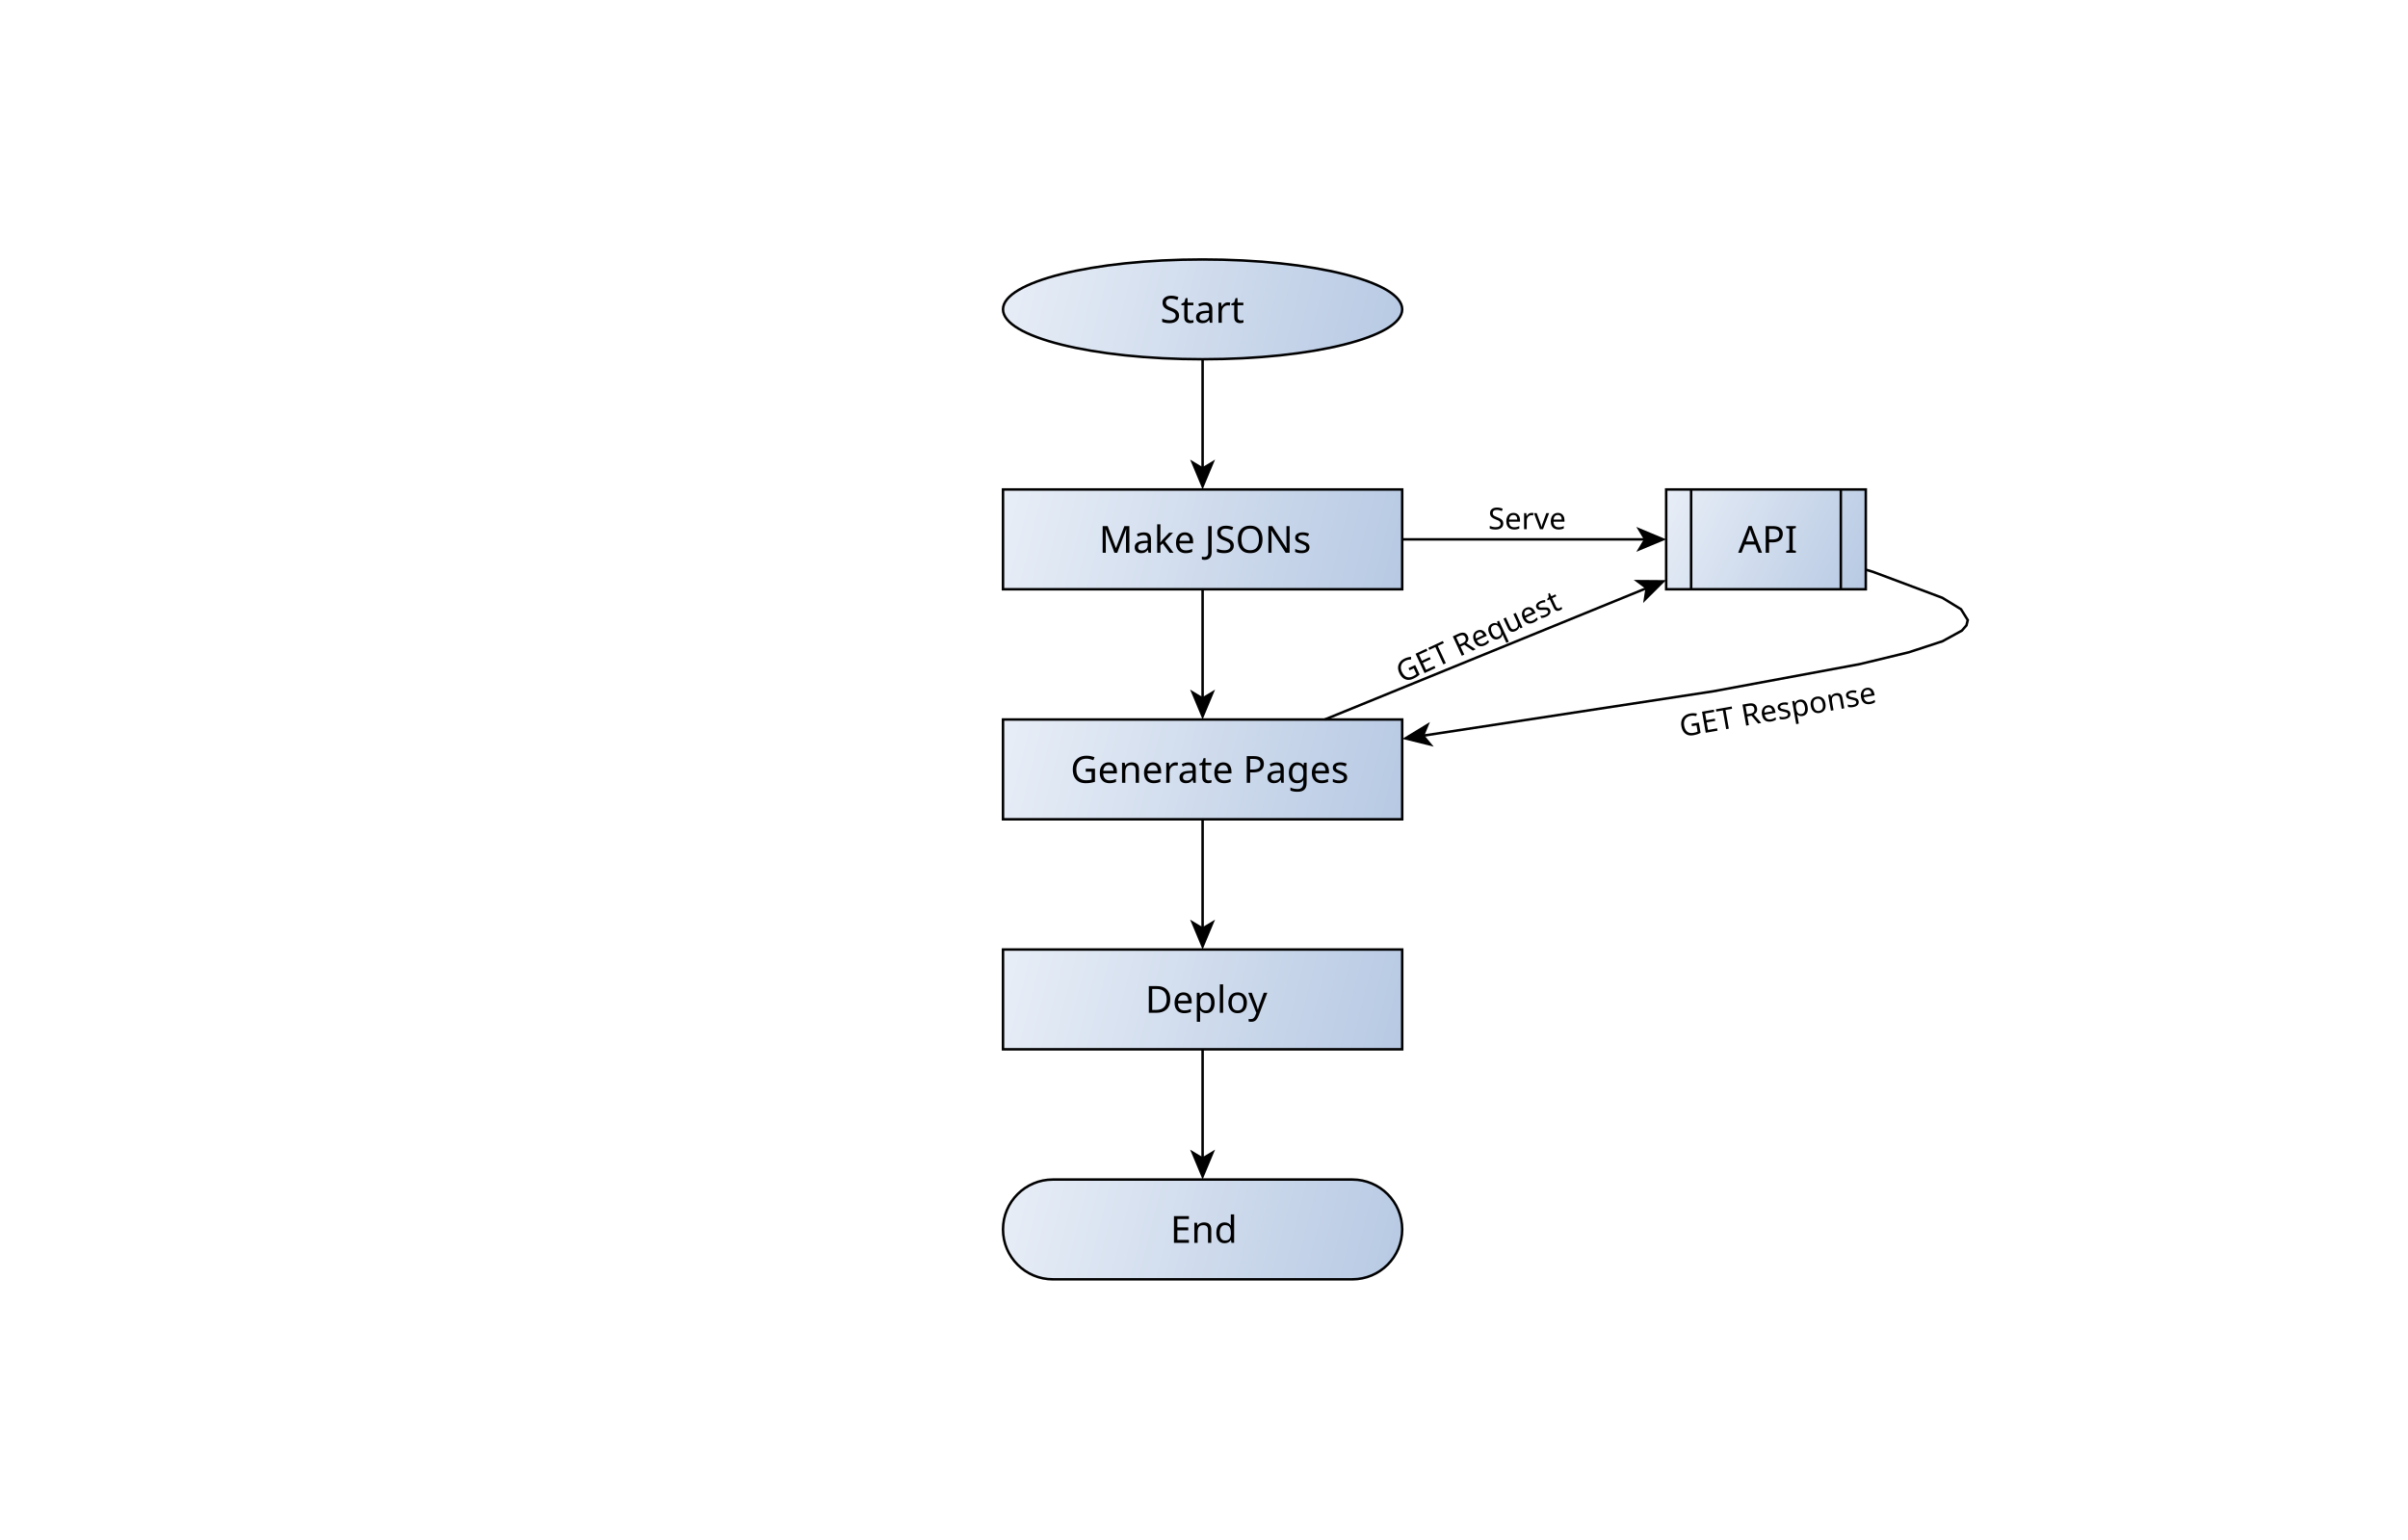
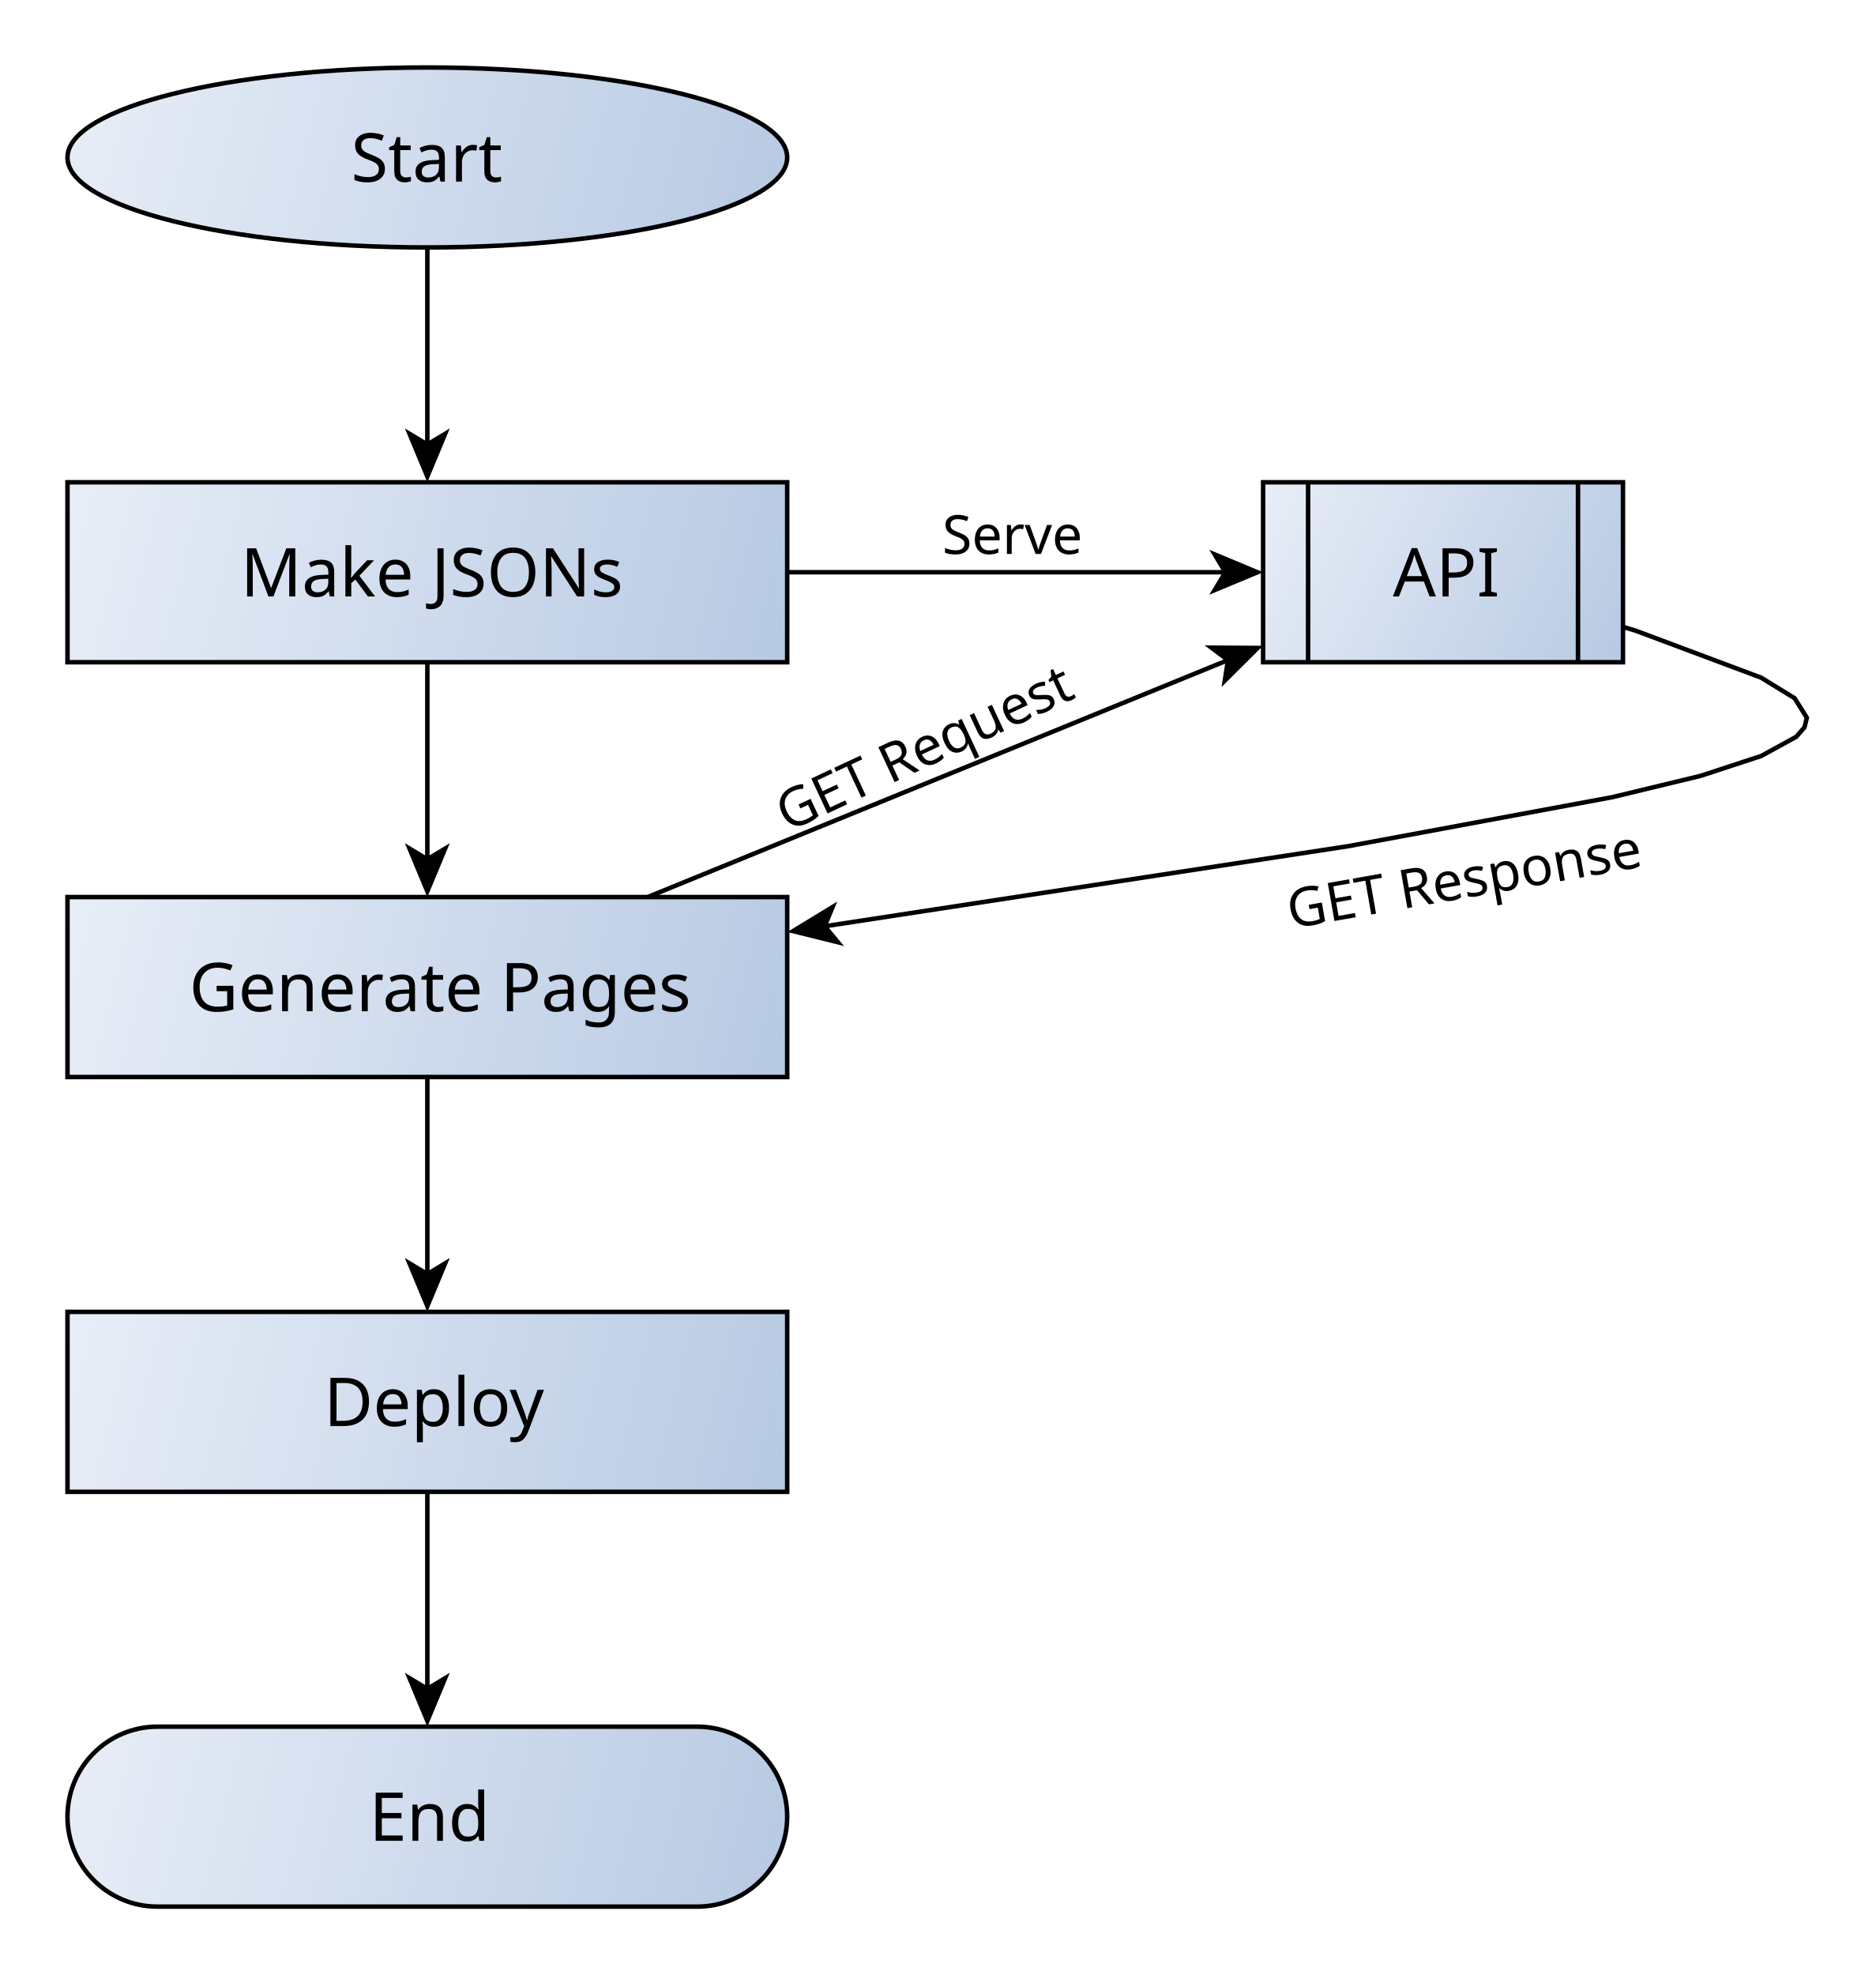
- <svg xmlns="http://www.w3.org/2000/svg" fill-opacity="1" color-rendering="auto" color-interpolation="auto" text-rendering="auto" stroke="black" stroke-linecap="square" width="1508" stroke-miterlimit="10" shape-rendering="auto" stroke-opacity="1" fill="black" stroke-dasharray="none" font-weight="normal" stroke-width="1" height="964" font-family="'Dialog'" font-style="normal" stroke-linejoin="miter" font-size="12px" stroke-dashoffset="0" image-rendering="auto">
+ <svg xmlns="http://www.w3.org/2000/svg" fill-opacity="1" color-rendering="auto" color-interpolation="auto" text-rendering="auto" stroke="black" stroke-linecap="square" width="417" stroke-miterlimit="10" shape-rendering="auto" stroke-opacity="1" fill="black" stroke-dasharray="none" font-weight="normal" stroke-width="1" height="439" font-family="'Dialog'" font-style="normal" stroke-linejoin="miter" font-size="12px" stroke-dashoffset="0" image-rendering="auto">
  <defs id="genericDefs" />
  <g>
    <defs id="defs1">
      <linearGradient x1="-32" gradientUnits="userSpaceOnUse" x2="128" y1="-291" y2="-251" id="linearGradient1" spreadMethod="reflect">
        <stop stop-opacity="1" stop-color="rgb(232,238,247)" offset="0%" />
        <stop stop-opacity="1" stop-color="rgb(183,201,227)" offset="100%" />
      </linearGradient>
      <linearGradient x1="-32" gradientUnits="userSpaceOnUse" x2="128" y1="-198.8" y2="-158.8" id="linearGradient2" spreadMethod="reflect">
        <stop stop-opacity="1" stop-color="rgb(232,238,247)" offset="0%" />
        <stop stop-opacity="1" stop-color="rgb(183,201,227)" offset="100%" />
      </linearGradient>
      <linearGradient x1="-32" gradientUnits="userSpaceOnUse" x2="128" y1="-106.6" y2="-66.6" id="linearGradient3" spreadMethod="reflect">
        <stop stop-opacity="1" stop-color="rgb(232,238,247)" offset="0%" />
        <stop stop-opacity="1" stop-color="rgb(183,201,227)" offset="100%" />
      </linearGradient>
      <linearGradient x1="233.8" gradientUnits="userSpaceOnUse" x2="313.8" y1="-198.8" y2="-158.8" id="linearGradient4" spreadMethod="reflect">
        <stop stop-opacity="1" stop-color="rgb(232,238,247)" offset="0%" />
        <stop stop-opacity="1" stop-color="rgb(183,201,227)" offset="100%" />
      </linearGradient>
      <linearGradient x1="-32" gradientUnits="userSpaceOnUse" x2="128" y1="-14.4" y2="25.6" id="linearGradient5" spreadMethod="reflect">
        <stop stop-opacity="1" stop-color="rgb(232,238,247)" offset="0%" />
        <stop stop-opacity="1" stop-color="rgb(183,201,227)" offset="100%" />
      </linearGradient>
      <linearGradient x1="-32" gradientUnits="userSpaceOnUse" x2="128" y1="77.8" y2="117.8" id="linearGradient6" spreadMethod="reflect">
        <stop stop-opacity="1" stop-color="rgb(232,238,247)" offset="0%" />
        <stop stop-opacity="1" stop-color="rgb(183,201,227)" offset="100%" />
      </linearGradient>
      <clipPath clipPathUnits="userSpaceOnUse" id="clipPath1">
-         <path d="M0 0 L1508 0 L1508 964 L0 964 L0 0 Z" />
+         <path d="M0 0 L417 0 L417 439 L0 439 L0 0 Z" />
      </clipPath>
      <clipPath clipPathUnits="userSpaceOnUse" id="clipPath2">
-         <path d="M-434 -395 L531.12 -395 L531.12 221.96 L-434 221.96 L-434 -395 Z" />
+         <path d="M-47 -306 L370 -306 L370 133 L-47 133 L-47 -306 Z" />
      </clipPath>
      <clipPath clipPathUnits="userSpaceOnUse" id="clipPath3">
-         <path d="M-391.561 -472.591 L483.135 -64.714 L222.397 494.442 L-652.299 86.565 L-391.561 -472.591 Z" />
+         <path d="M-78.433 -228.376 L299.498 -52.145 L113.968 345.725 L-263.962 169.493 L-78.433 -228.376 Z" />
      </clipPath>
      <clipPath clipPathUnits="userSpaceOnUse" id="clipPath4">
-         <path d="M-610.379 -394.734 L340.079 -227.143 L232.945 380.445 L-717.513 212.853 L-610.379 -394.734 Z" />
+         <path d="M-244.713 -239.884 L165.952 -167.473 L89.72 264.858 L-320.945 192.446 L-244.713 -239.884 Z" />
      </clipPath>
    </defs>
-     <g fill="url(#linearGradient1)" text-rendering="geometricPrecision" shape-rendering="geometricPrecision" transform="matrix(1.5625,0,0,1.5625,678.125,617.1875)" stroke="url(#linearGradient1)">
+     <g fill="url(#linearGradient1)" text-rendering="geometricPrecision" shape-rendering="geometricPrecision" transform="matrix(1,0,0,1,47,306)" stroke="url(#linearGradient1)">
      <ellipse rx="80" ry="20" clip-path="url(#clipPath2)" cx="48" cy="-271" stroke="none" />
    </g>
-     <g text-rendering="geometricPrecision" stroke-miterlimit="1.45" shape-rendering="geometricPrecision" transform="matrix(1.5625,0,0,1.5625,678.125,617.1875)" stroke-linecap="butt">
+     <g text-rendering="geometricPrecision" stroke-miterlimit="1.45" shape-rendering="geometricPrecision" transform="matrix(1,0,0,1,47,306)" stroke-linecap="butt">
      <ellipse rx="80" fill="none" ry="20" clip-path="url(#clipPath2)" cx="48" cy="-271" />
      <text x="31.035" font-size="15px" y="-265.623" clip-path="url(#clipPath2)" font-family="'Play'" stroke="none" xml:space="preserve">Start</text>
    </g>
-     <g fill="url(#linearGradient2)" text-rendering="geometricPrecision" shape-rendering="geometricPrecision" transform="matrix(1.5625,0,0,1.5625,678.125,617.1875)" stroke="url(#linearGradient2)">
+     <g fill="url(#linearGradient2)" text-rendering="geometricPrecision" shape-rendering="geometricPrecision" transform="matrix(1,0,0,1,47,306)" stroke="url(#linearGradient2)">
      <path d="M-32 -198.8 L128 -198.8 L128 -158.8 L-32 -158.8 Z" stroke="none" clip-path="url(#clipPath2)" />
    </g>
-     <g text-rendering="geometricPrecision" stroke-miterlimit="1.45" shape-rendering="geometricPrecision" transform="matrix(1.5625,0,0,1.5625,678.125,617.1875)" stroke-linecap="butt">
+     <g text-rendering="geometricPrecision" stroke-miterlimit="1.45" shape-rendering="geometricPrecision" transform="matrix(1,0,0,1,47,306)" stroke-linecap="butt">
      <path fill="none" d="M-32 -198.8 L128 -198.8 L128 -158.8 L-32 -158.8 Z" clip-path="url(#clipPath2)" />
      <text x="6.487" font-size="15px" y="-173.423" clip-path="url(#clipPath2)" font-family="'Play'" stroke="none" xml:space="preserve">Make JSONs</text>
    </g>
-     <g fill="url(#linearGradient3)" text-rendering="geometricPrecision" shape-rendering="geometricPrecision" transform="matrix(1.5625,0,0,1.5625,678.125,617.1875)" stroke="url(#linearGradient3)">
+     <g fill="url(#linearGradient3)" text-rendering="geometricPrecision" shape-rendering="geometricPrecision" transform="matrix(1,0,0,1,47,306)" stroke="url(#linearGradient3)">
      <path d="M-32 -106.6 L128 -106.6 L128 -66.6 L-32 -66.6 Z" stroke="none" clip-path="url(#clipPath2)" />
    </g>
-     <g text-rendering="geometricPrecision" stroke-miterlimit="1.45" shape-rendering="geometricPrecision" transform="matrix(1.5625,0,0,1.5625,678.125,617.1875)" stroke-linecap="butt">
+     <g text-rendering="geometricPrecision" stroke-miterlimit="1.45" shape-rendering="geometricPrecision" transform="matrix(1,0,0,1,47,306)" stroke-linecap="butt">
      <path fill="none" d="M-32 -106.6 L128 -106.6 L128 -66.6 L-32 -66.6 Z" clip-path="url(#clipPath2)" />
      <text x="-4.95" font-size="15px" y="-81.222" clip-path="url(#clipPath2)" font-family="'Play'" stroke="none" xml:space="preserve">Generate Pages</text>
    </g>
-     <g fill="url(#linearGradient4)" text-rendering="geometricPrecision" shape-rendering="geometricPrecision" transform="matrix(1.5625,0,0,1.5625,678.125,617.1875)" stroke="url(#linearGradient4)">
+     <g fill="url(#linearGradient4)" text-rendering="geometricPrecision" shape-rendering="geometricPrecision" transform="matrix(1,0,0,1,47,306)" stroke="url(#linearGradient4)">
      <rect x="233.8" width="80" height="40" y="-198.8" clip-path="url(#clipPath2)" stroke="none" />
    </g>
-     <g text-rendering="geometricPrecision" stroke-miterlimit="1.45" shape-rendering="geometricPrecision" transform="matrix(1.5625,0,0,1.5625,678.125,617.1875)" stroke-linecap="butt">
+     <g text-rendering="geometricPrecision" stroke-miterlimit="1.45" shape-rendering="geometricPrecision" transform="matrix(1,0,0,1,47,306)" stroke-linecap="butt">
      <rect fill="none" x="233.8" width="80" height="40" y="-198.8" clip-path="url(#clipPath2)" />
      <path fill="none" d="M243.8 -198.8 L243.8 -158.8 M303.8 -198.8 L303.8 -158.8 M243.8 -198.8 Z" clip-path="url(#clipPath2)" />
      <text x="262.647" font-size="15px" y="-173.423" clip-path="url(#clipPath2)" font-family="'Play'" stroke="none" xml:space="preserve">API</text>
    </g>
-     <g fill="url(#linearGradient5)" text-rendering="geometricPrecision" shape-rendering="geometricPrecision" transform="matrix(1.5625,0,0,1.5625,678.125,617.1875)" stroke="url(#linearGradient5)">
+     <g fill="url(#linearGradient5)" text-rendering="geometricPrecision" shape-rendering="geometricPrecision" transform="matrix(1,0,0,1,47,306)" stroke="url(#linearGradient5)">
      <path d="M-32 -14.4 L128 -14.4 L128 25.6 L-32 25.6 Z" stroke="none" clip-path="url(#clipPath2)" />
    </g>
-     <g text-rendering="geometricPrecision" stroke-miterlimit="1.45" shape-rendering="geometricPrecision" transform="matrix(1.5625,0,0,1.5625,678.125,617.1875)" stroke-linecap="butt">
+     <g text-rendering="geometricPrecision" stroke-miterlimit="1.45" shape-rendering="geometricPrecision" transform="matrix(1,0,0,1,47,306)" stroke-linecap="butt">
      <path fill="none" d="M-32 -14.4 L128 -14.4 L128 25.6 L-32 25.6 Z" clip-path="url(#clipPath2)" />
      <text x="24.997" font-size="15px" y="10.977" clip-path="url(#clipPath2)" font-family="'Play'" stroke="none" xml:space="preserve">Deploy</text>
    </g>
-     <g fill="url(#linearGradient6)" text-rendering="geometricPrecision" shape-rendering="geometricPrecision" transform="matrix(1.5625,0,0,1.5625,678.125,617.1875)" stroke="url(#linearGradient6)">
+     <g fill="url(#linearGradient6)" text-rendering="geometricPrecision" shape-rendering="geometricPrecision" transform="matrix(1,0,0,1,47,306)" stroke="url(#linearGradient6)">
      <rect x="-32" y="77.8" clip-path="url(#clipPath2)" width="160" rx="20" ry="20" height="40" stroke="none" />
    </g>
-     <g text-rendering="geometricPrecision" stroke-miterlimit="1.45" shape-rendering="geometricPrecision" transform="matrix(1.5625,0,0,1.5625,678.125,617.1875)" stroke-linecap="butt">
+     <g text-rendering="geometricPrecision" stroke-miterlimit="1.45" shape-rendering="geometricPrecision" transform="matrix(1,0,0,1,47,306)" stroke-linecap="butt">
      <rect x="-32" y="77.8" clip-path="url(#clipPath2)" fill="none" width="160" rx="20" ry="20" height="40" />
      <text x="35.07" font-size="15px" y="103.177" clip-path="url(#clipPath2)" font-family="'Play'" stroke="none" xml:space="preserve">End</text>
    </g>
-     <g text-rendering="geometricPrecision" stroke-miterlimit="1.45" shape-rendering="geometricPrecision" transform="matrix(1.5625,0,0,1.5625,678.125,617.1875)" stroke-linecap="butt">
+     <g text-rendering="geometricPrecision" stroke-miterlimit="1.45" shape-rendering="geometricPrecision" transform="matrix(1,0,0,1,47,306)" stroke-linecap="butt">
      <path fill="none" d="M48 -250.966 L48 -206.78" clip-path="url(#clipPath2)" />
    </g>
-     <g text-rendering="geometricPrecision" stroke-miterlimit="1.45" shape-rendering="geometricPrecision" transform="matrix(1.5625,0,0,1.5625,678.125,617.1875)" stroke-linecap="butt">
+     <g text-rendering="geometricPrecision" stroke-miterlimit="1.45" shape-rendering="geometricPrecision" transform="matrix(1,0,0,1,47,306)" stroke-linecap="butt">
      <path d="M48 -198.78 L53 -210.78 L48 -207.78 L43 -210.78 Z" stroke="none" clip-path="url(#clipPath2)" />
      <path fill="none" d="M48 -158.766 L48 -114.58" clip-path="url(#clipPath2)" />
      <path d="M48 -106.58 L53 -118.58 L48 -115.58 L43 -118.58 Z" clip-path="url(#clipPath2)" stroke="none" />
      <path fill="none" d="M128.017 -178.8 L225.831 -178.8" clip-path="url(#clipPath2)" />
      <path d="M233.831 -178.8 L221.831 -183.8 L224.831 -178.8 L221.831 -173.8 Z" clip-path="url(#clipPath2)" stroke="none" />
      <text x="162.476" xml:space="preserve" y="-182.876" clip-path="url(#clipPath2)" font-family="sans-serif" stroke="none">Serve</text>
      <path fill="none" d="M96.98 -106.6 L226.376 -159.436" clip-path="url(#clipPath2)" />
      <path d="M233.782 -162.46 L220.783 -162.553 L225.45 -159.058 L224.563 -153.294 Z" clip-path="url(#clipPath2)" stroke="none" />
    </g>
-     <g text-rendering="geometricPrecision" stroke-miterlimit="1.45" shape-rendering="geometricPrecision" font-family="sans-serif" transform="matrix(1.4161,-0.6603,0.6603,1.4161,866.5626,410.6753)" stroke-linecap="butt">
+     <g text-rendering="geometricPrecision" stroke-miterlimit="1.45" shape-rendering="geometricPrecision" font-family="sans-serif" transform="matrix(0.9063,-0.4226,0.4226,0.9063,167.6001,173.8322)" stroke-linecap="butt">
      <text x="2" xml:space="preserve" y="13.238" clip-path="url(#clipPath3)" stroke="none">GET Request</text>
    </g>
-     <g text-rendering="geometricPrecision" stroke-miterlimit="1.45" shape-rendering="geometricPrecision" transform="matrix(1.5625,0,0,1.5625,678.125,617.1875)" stroke-linecap="butt">
+     <g text-rendering="geometricPrecision" stroke-miterlimit="1.45" shape-rendering="geometricPrecision" transform="matrix(1,0,0,1,47,306)" stroke-linecap="butt">
      <path fill="none" d="M313.77 -166.673 L316.658 -165.797 L344.499 -155.377 L351.962 -150.798 L354.677 -146.46 L354.151 -144.339 L352.315 -142.227 L344.545 -137.965 L331.036 -133.538 L311.457 -128.812 L252.768 -117.921 L135.921 -100.048" clip-path="url(#clipPath2)" />
      <path d="M128.012 -98.838 L140.631 -95.71 L136.909 -100.199 L139.119 -105.595 Z" clip-path="url(#clipPath2)" stroke="none" />
    </g>
-     <g text-rendering="geometricPrecision" stroke-miterlimit="1.45" shape-rendering="geometricPrecision" font-family="sans-serif" transform="matrix(1.5388,-0.2713,0.2713,1.5388,1046.329,441.7903)" stroke-linecap="butt">
+     <g text-rendering="geometricPrecision" stroke-miterlimit="1.45" shape-rendering="geometricPrecision" font-family="sans-serif" transform="matrix(0.9848,-0.1736,0.1736,0.9848,282.6507,193.7458)" stroke-linecap="butt">
      <text x="2" xml:space="preserve" y="13.238" clip-path="url(#clipPath4)" stroke="none">GET Response</text>
    </g>
-     <g text-rendering="geometricPrecision" stroke-miterlimit="1.45" shape-rendering="geometricPrecision" transform="matrix(1.5625,0,0,1.5625,678.125,617.1875)" stroke-linecap="butt">
+     <g text-rendering="geometricPrecision" stroke-miterlimit="1.45" shape-rendering="geometricPrecision" transform="matrix(1,0,0,1,47,306)" stroke-linecap="butt">
      <path fill="none" d="M48 -66.566 L48 -22.38" clip-path="url(#clipPath2)" />
      <path d="M48 -14.38 L53 -26.38 L48 -23.38 L43 -26.38 Z" clip-path="url(#clipPath2)" stroke="none" />
      <path fill="none" d="M48 25.634 L48 69.82" clip-path="url(#clipPath2)" />
      <path d="M48 77.82 L53 65.82 L48 68.82 L43 65.82 Z" clip-path="url(#clipPath2)" stroke="none" />
    </g>
  </g>
</svg>
